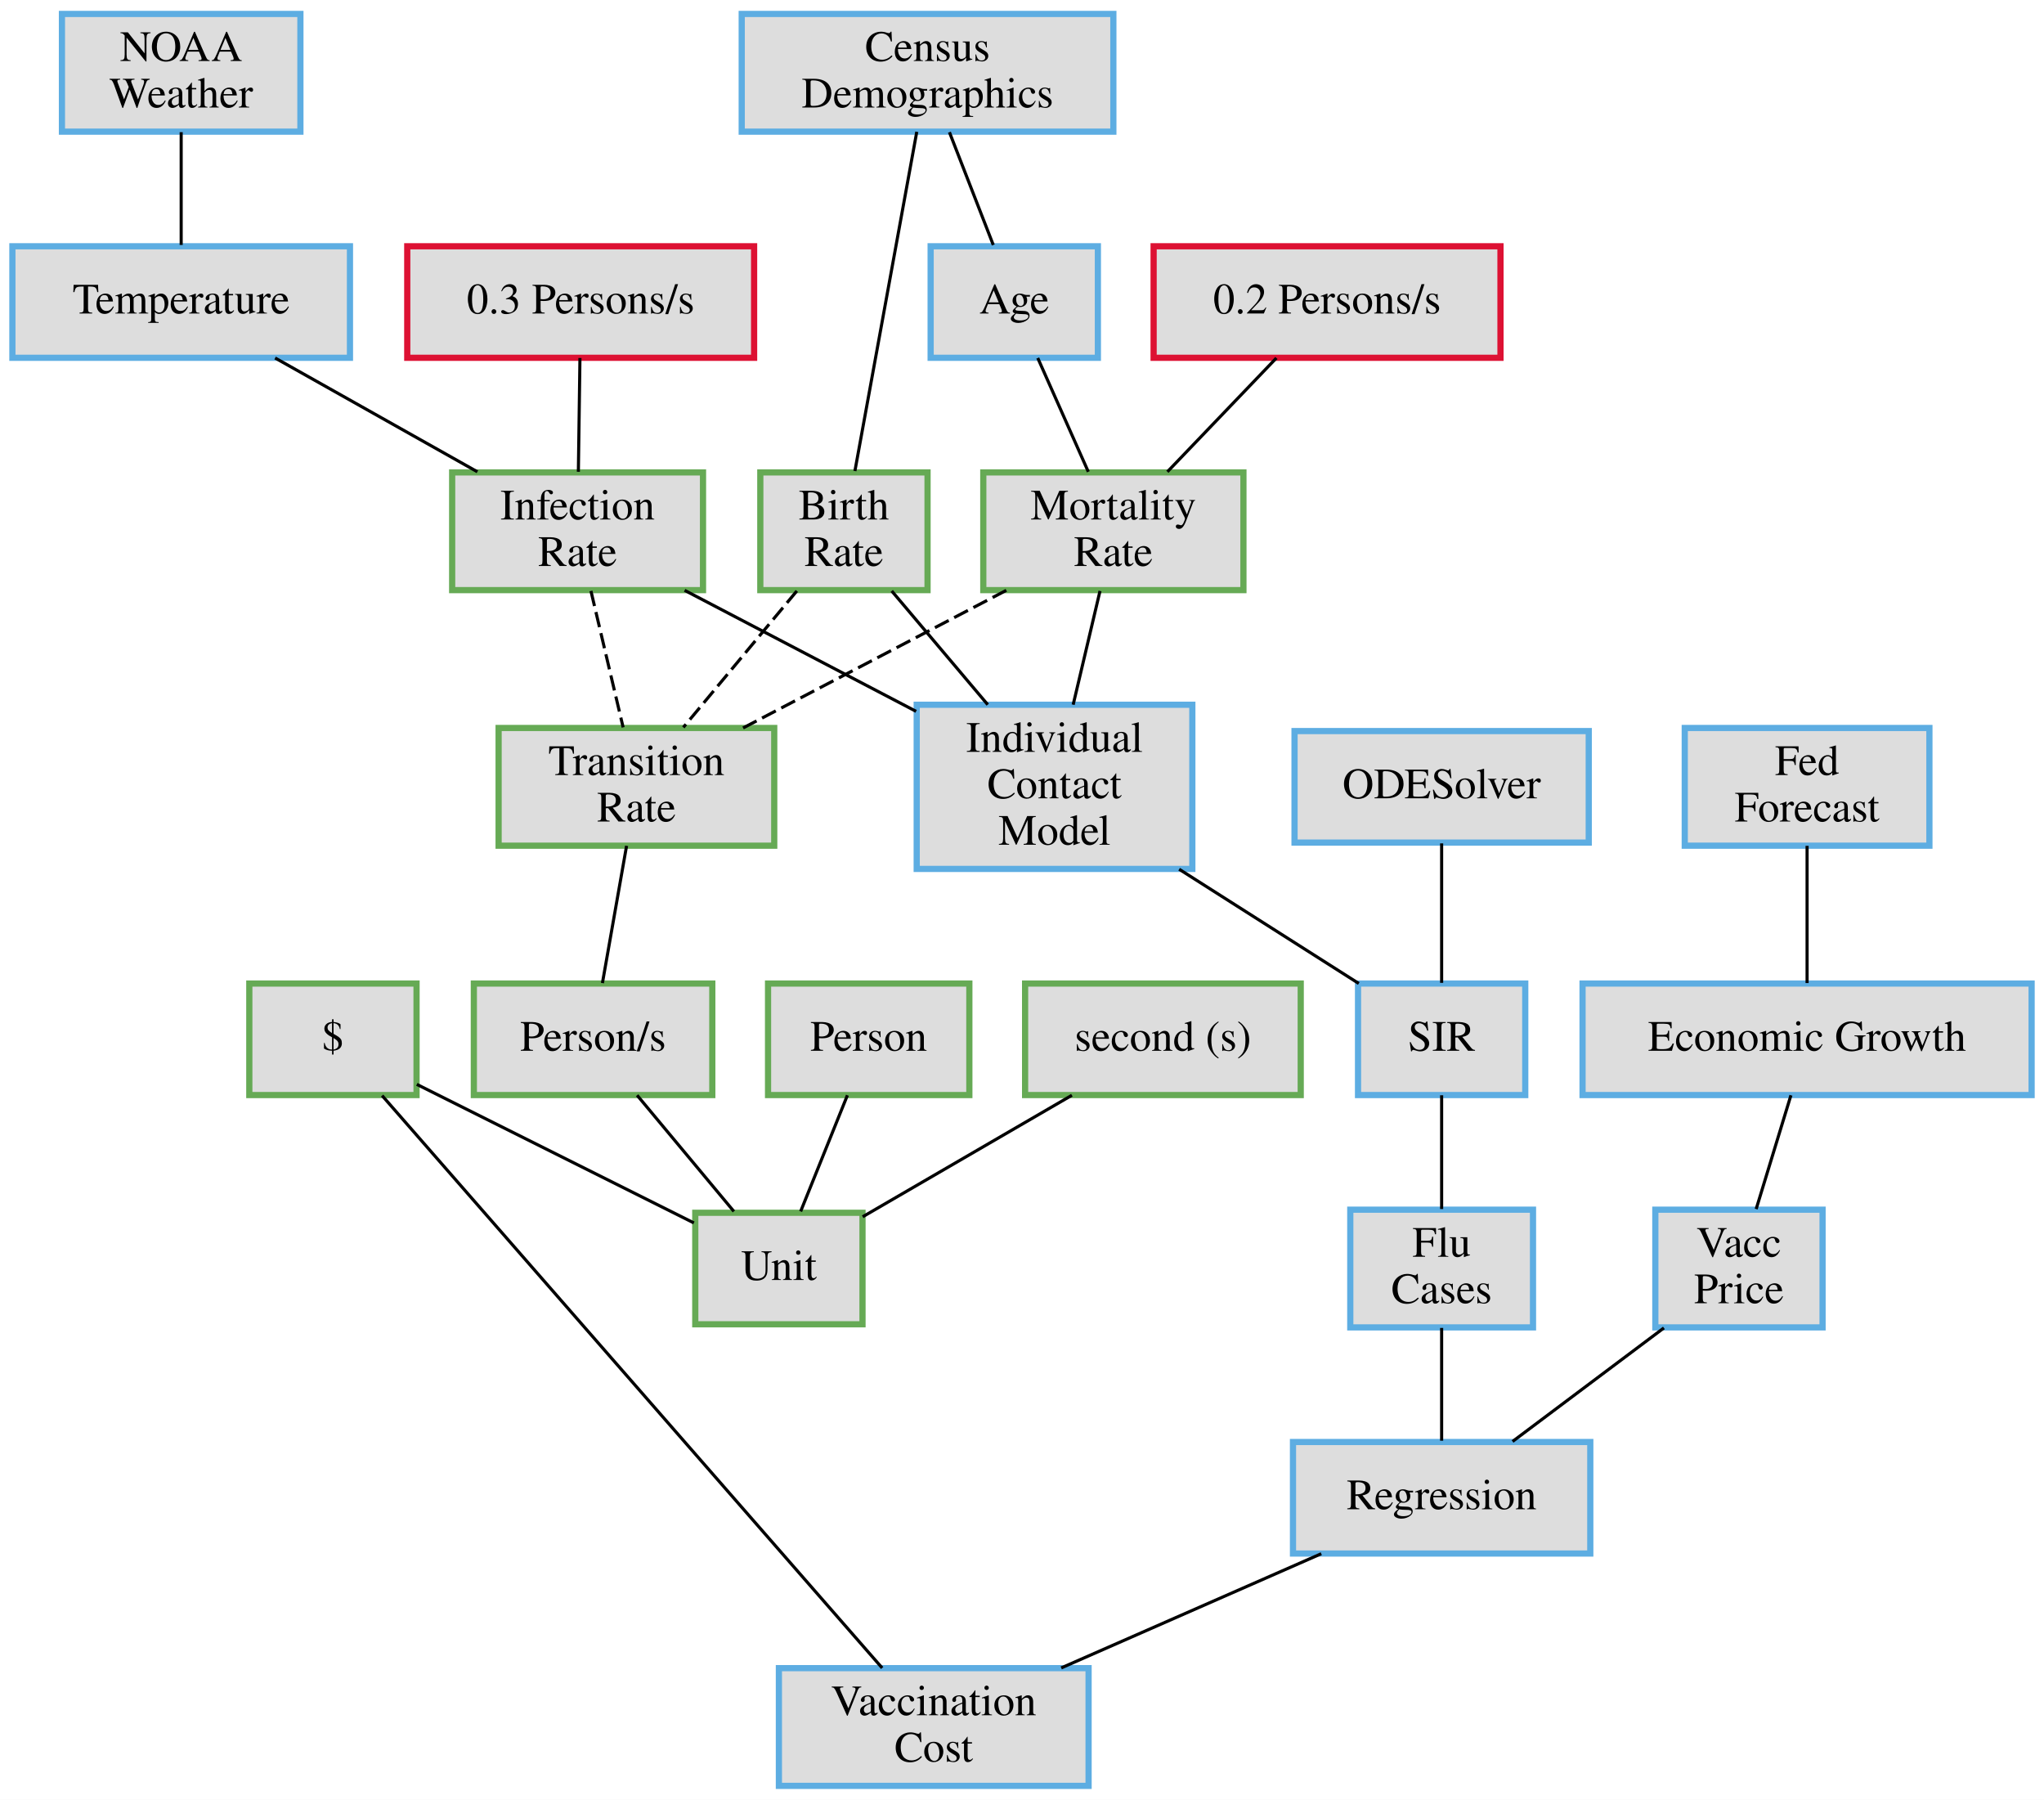
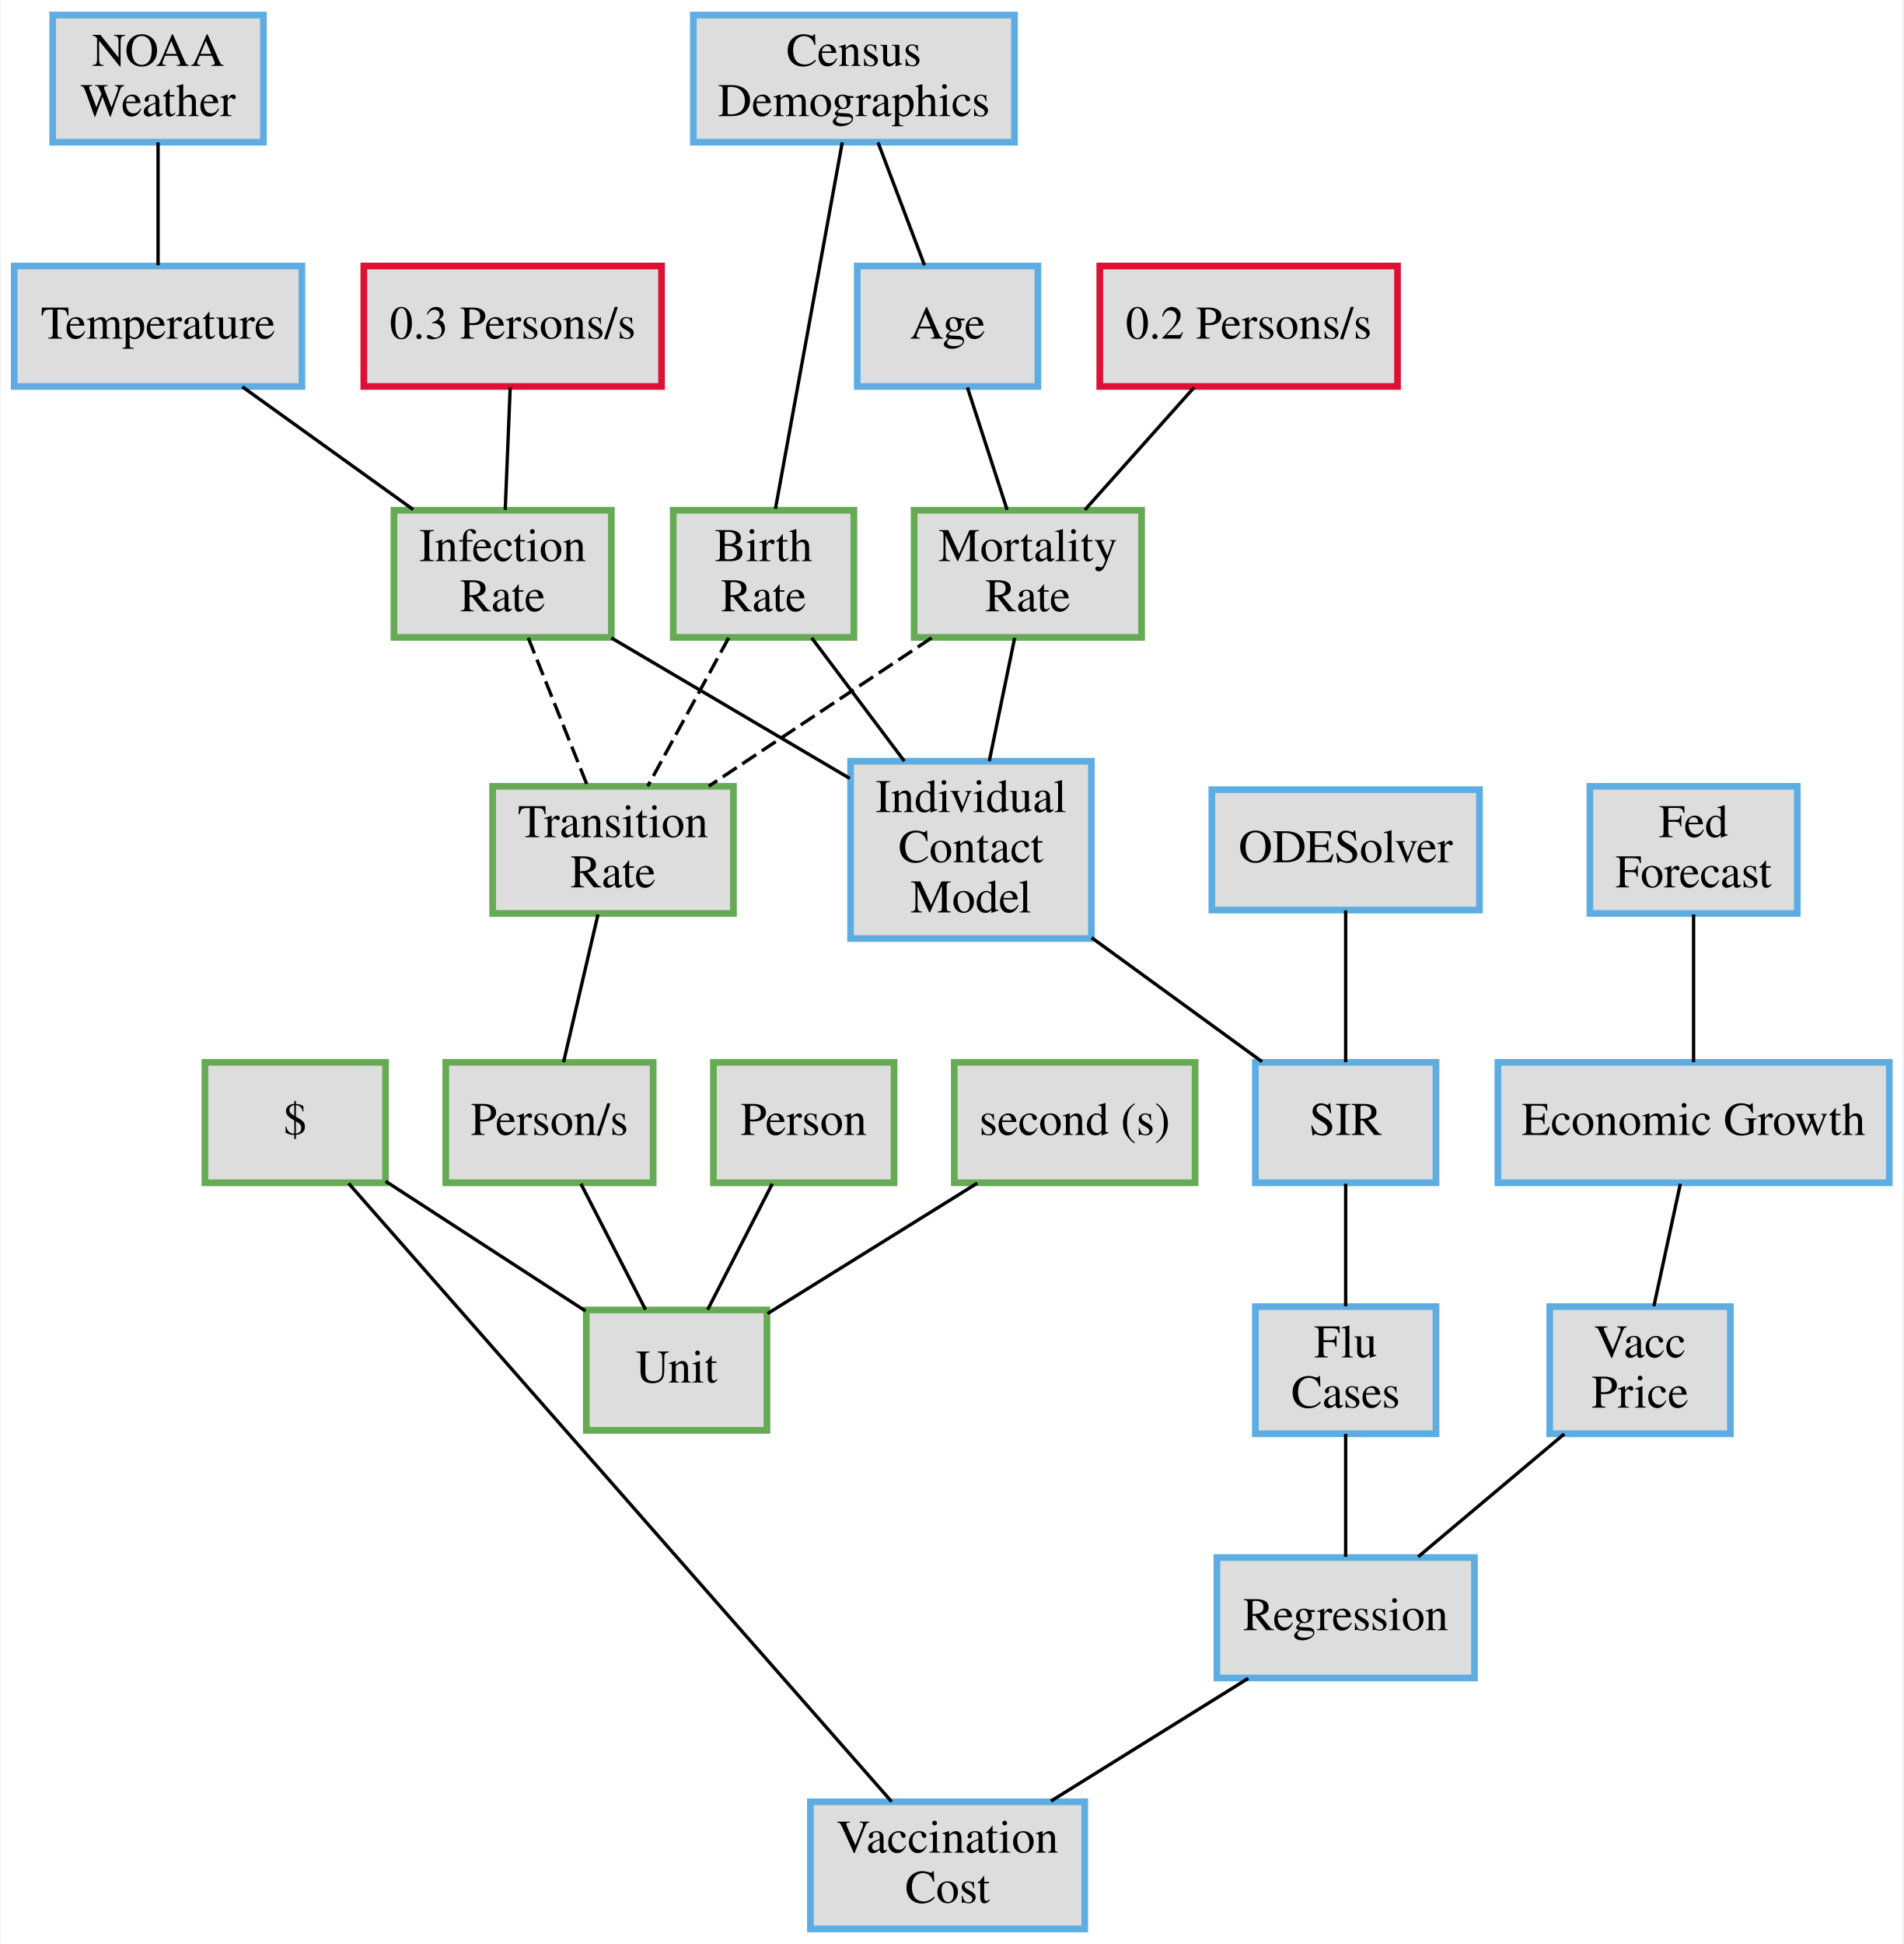
- <svg xmlns="http://www.w3.org/2000/svg" width="660pt" height="581pt" viewBox="0.00 0.00 660.00 581.00">
+ <svg xmlns="http://www.w3.org/2000/svg" width="569pt" height="581pt" viewBox="0.00 0.00 568.50 581.00">
  <g id="graph0" class="graph" transform="scale(1 1) rotate(0) translate(4 577)">
-     <polygon fill="white" stroke="none" points="-4,4 -4,-577 656,-577 656,4 -4,4" />
+     <polygon fill="#ffffff" stroke="transparent" points="-4,4 -4,-577 564.5,-577 564.5,4 -4,4" />
    <g id="node1" class="node">
-       <polygon fill="#dddddd" stroke="#5dade2" stroke-width="2" points="292,-296.5 292,-349.5 381,-349.5 381,-296.5 292,-296.5" />
-       <text text-anchor="middle" x="336.5" y="-334.3" font-family="Times,serif" font-size="14.00">Individual</text>
-       <text text-anchor="middle" x="336.5" y="-319.3" font-family="Times,serif" font-size="14.00">Contact</text>
-       <text text-anchor="middle" x="336.5" y="-304.3" font-family="Times,serif" font-size="14.00">Model</text>
+       <polygon fill="#dddddd" stroke="#5dade2" stroke-width="2" points="250,-296.5 250,-349.5 322,-349.5 322,-296.5 250,-296.5" />
+       <text text-anchor="middle" x="286" y="-334.3" font-family="Times,serif" font-size="14.00" fill="#000000">Individual</text>
+       <text text-anchor="middle" x="286" y="-319.3" font-family="Times,serif" font-size="14.00" fill="#000000">Contact</text>
+       <text text-anchor="middle" x="286" y="-304.3" font-family="Times,serif" font-size="14.00" fill="#000000">Model</text>
    </g>
    <g id="node2" class="node">
-       <polygon fill="#dddddd" stroke="#5dade2" stroke-width="2" points="434.5,-223.5 434.5,-259.5 488.5,-259.5 488.5,-223.5 434.5,-223.5" />
-       <text text-anchor="middle" x="461.5" y="-237.8" font-family="Times,serif" font-size="14.00">SIR</text>
+       <polygon fill="#dddddd" stroke="#5dade2" stroke-width="2" points="371,-223.5 371,-259.5 425,-259.5 425,-223.5 371,-223.5" />
+       <text text-anchor="middle" x="398" y="-237.8" font-family="Times,serif" font-size="14.00" fill="#000000">SIR</text>
    </g>
    <g id="edge1" class="edge">
-       <path fill="none" stroke="black" d="M376.739,-296.408C395.723,-284.334 417.86,-270.255 434.749,-259.514" />
+       <path fill="none" stroke="#000000" d="M322.054,-296.764C338.68,-284.666 358.005,-270.603 373,-259.692" />
    </g>
    <g id="node22" class="node">
-       <polygon fill="#dddddd" stroke="#5dade2" stroke-width="2" points="432,-148.5 432,-186.5 491,-186.5 491,-148.5 432,-148.5" />
-       <text text-anchor="middle" x="461.5" y="-171.3" font-family="Times,serif" font-size="14.00">Flu</text>
-       <text text-anchor="middle" x="461.5" y="-156.3" font-family="Times,serif" font-size="14.00">Cases</text>
+       <polygon fill="#dddddd" stroke="#5dade2" stroke-width="2" points="371,-148.5 371,-186.5 425,-186.5 425,-148.5 371,-148.5" />
+       <text text-anchor="middle" x="398" y="-171.3" font-family="Times,serif" font-size="14.00" fill="#000000">Flu</text>
+       <text text-anchor="middle" x="398" y="-156.3" font-family="Times,serif" font-size="14.00" fill="#000000">Cases</text>
    </g>
    <g id="edge19" class="edge">
-       <path fill="none" stroke="black" d="M461.5,-223.437C461.5,-212.375 461.5,-197.979 461.5,-186.699" />
+       <path fill="none" stroke="#000000" d="M398,-223.208C398,-212.08 398,-197.888 398,-186.614" />
    </g>
    <g id="node3" class="node">
-       <polygon fill="#dddddd" stroke="#66aa55" stroke-width="2" points="142,-386.5 142,-424.5 223,-424.5 223,-386.5 142,-386.5" />
-       <text text-anchor="middle" x="182.5" y="-409.3" font-family="Times,serif" font-size="14.00">Infection</text>
-       <text text-anchor="middle" x="182.5" y="-394.3" font-family="Times,serif" font-size="14.00">Rate</text>
+       <polygon fill="#dddddd" stroke="#66aa55" stroke-width="2" points="113.5,-386.5 113.5,-424.5 178.5,-424.5 178.5,-386.5 113.5,-386.5" />
+       <text text-anchor="middle" x="146" y="-409.3" font-family="Times,serif" font-size="14.00" fill="#000000">Infection</text>
+       <text text-anchor="middle" x="146" y="-394.3" font-family="Times,serif" font-size="14.00" fill="#000000">Rate</text>
    </g>
    <g id="edge2" class="edge">
-       <path fill="none" stroke="black" d="M217.061,-386.434C239.142,-374.892 267.995,-359.809 291.811,-347.36" />
+       <path fill="none" stroke="#000000" d="M178.471,-386.365C199.796,-373.799 227.718,-357.345 249.764,-344.353" />
    </g>
    <g id="node7" class="node">
-       <polygon fill="#dddddd" stroke="#66aa55" stroke-width="2" points="157,-304 157,-342 246,-342 246,-304 157,-304" />
-       <text text-anchor="middle" x="201.5" y="-326.8" font-family="Times,serif" font-size="14.00">Transition</text>
-       <text text-anchor="middle" x="201.5" y="-311.8" font-family="Times,serif" font-size="14.00">Rate</text>
+       <polygon fill="#dddddd" stroke="#66aa55" stroke-width="2" points="143,-304 143,-342 215,-342 215,-304 143,-304" />
+       <text text-anchor="middle" x="179" y="-326.8" font-family="Times,serif" font-size="14.00" fill="#000000">Transition</text>
+       <text text-anchor="middle" x="179" y="-311.8" font-family="Times,serif" font-size="14.00" fill="#000000">Rate</text>
    </g>
    <g id="edge7" class="edge">
-       <path fill="none" stroke="black" stroke-dasharray="5,2" d="M186.811,-386.233C189.921,-373.059 194.1,-355.352 197.206,-342.194" />
+       <path fill="none" stroke="#000000" stroke-dasharray="5,2" d="M153.654,-386.365C158.985,-373.037 166.066,-355.336 171.388,-342.031" />
    </g>
    <g id="node4" class="node">
-       <polygon fill="#dddddd" stroke="#dd1133" stroke-width="2" points="127.5,-461.5 127.5,-497.5 239.5,-497.5 239.5,-461.5 127.5,-461.5" />
-       <text text-anchor="middle" x="183.5" y="-475.8" font-family="Times,serif" font-size="14.00">0.3 Persons/s</text>
+       <polygon fill="#dddddd" stroke="#dd1133" stroke-width="2" points="104.5,-461.5 104.5,-497.5 193.5,-497.5 193.5,-461.5 104.5,-461.5" />
+       <text text-anchor="middle" x="149" y="-475.8" font-family="Times,serif" font-size="14.00" fill="#000000">0.3 Persons/s</text>
    </g>
    <g id="edge3" class="edge">
-       <path fill="none" stroke="black" d="M183.263,-461.437C183.109,-450.375 182.909,-435.979 182.753,-424.699" />
+       <path fill="none" stroke="#000000" d="M148.258,-461.208C147.807,-450.08 147.232,-435.888 146.775,-424.614" />
    </g>
    <g id="node5" class="node">
-       <polygon fill="#dddddd" stroke="#dd1133" stroke-width="2" points="368.5,-461.5 368.5,-497.5 480.5,-497.5 480.5,-461.5 368.5,-461.5" />
-       <text text-anchor="middle" x="424.5" y="-475.8" font-family="Times,serif" font-size="14.00">0.2 Persons/s</text>
+       <polygon fill="#dddddd" stroke="#dd1133" stroke-width="2" points="324.5,-461.5 324.5,-497.5 413.5,-497.5 413.5,-461.5 324.5,-461.5" />
+       <text text-anchor="middle" x="369" y="-475.8" font-family="Times,serif" font-size="14.00" fill="#000000">0.2 Persons/s</text>
    </g>
    <g id="node6" class="node">
-       <polygon fill="#dddddd" stroke="#66aa55" stroke-width="2" points="313.5,-386.5 313.5,-424.5 397.5,-424.5 397.5,-386.5 313.5,-386.5" />
-       <text text-anchor="middle" x="355.5" y="-409.3" font-family="Times,serif" font-size="14.00">Mortality</text>
-       <text text-anchor="middle" x="355.5" y="-394.3" font-family="Times,serif" font-size="14.00">Rate</text>
+       <polygon fill="#dddddd" stroke="#66aa55" stroke-width="2" points="269,-386.5 269,-424.5 337,-424.5 337,-386.5 269,-386.5" />
+       <text text-anchor="middle" x="303" y="-409.3" font-family="Times,serif" font-size="14.00" fill="#000000">Mortality</text>
+       <text text-anchor="middle" x="303" y="-394.3" font-family="Times,serif" font-size="14.00" fill="#000000">Rate</text>
    </g>
    <g id="edge4" class="edge">
-       <path fill="none" stroke="black" d="M408.148,-461.437C397.547,-450.375 383.751,-435.979 372.941,-424.699" />
+       <path fill="none" stroke="#000000" d="M352.685,-461.208C342.76,-450.08 330.103,-435.888 320.048,-424.614" />
    </g>
    <g id="edge5" class="edge">
-       <path fill="none" stroke="black" d="M351.189,-386.233C348.627,-375.378 345.338,-361.446 342.523,-349.517" />
+       <path fill="none" stroke="#000000" d="M299.057,-386.365C296.801,-375.417 293.937,-361.519 291.467,-349.529" />
    </g>
    <g id="edge6" class="edge">
-       <path fill="none" stroke="black" stroke-dasharray="5,2" d="M320.939,-386.434C295.577,-373.177 261.281,-355.249 235.945,-342.005" />
+       <path fill="none" stroke="#000000" stroke-dasharray="5,2" d="M274.24,-386.365C254.208,-373.037 227.602,-355.336 207.604,-342.031" />
    </g>
    <g id="node9" class="node">
-       <polygon fill="#dddddd" stroke="#66aa55" stroke-width="2" points="149,-223.5 149,-259.5 226,-259.5 226,-223.5 149,-223.5" />
-       <text text-anchor="middle" x="187.5" y="-237.8" font-family="Times,serif" font-size="14.00">Person/s</text>
+       <polygon fill="#dddddd" stroke="#66aa55" stroke-width="2" points="129,-223.5 129,-259.5 191,-259.5 191,-223.5 129,-223.5" />
+       <text text-anchor="middle" x="160" y="-237.8" font-family="Times,serif" font-size="14.00" fill="#000000">Person/s</text>
    </g>
    <g id="edge10" class="edge">
-       <path fill="none" stroke="black" d="M198.323,-303.96C195.984,-290.675 192.822,-272.722 190.52,-259.651" />
+       <path fill="none" stroke="#000000" d="M174.497,-303.686C171.381,-290.317 167.261,-272.646 164.21,-259.559" />
    </g>
    <g id="node8" class="node">
-       <polygon fill="#dddddd" stroke="#66aa55" stroke-width="2" points="241.5,-386.5 241.5,-424.5 295.5,-424.5 295.5,-386.5 241.5,-386.5" />
-       <text text-anchor="middle" x="268.5" y="-409.3" font-family="Times,serif" font-size="14.00">Birth</text>
-       <text text-anchor="middle" x="268.5" y="-394.3" font-family="Times,serif" font-size="14.00">Rate</text>
+       <polygon fill="#dddddd" stroke="#66aa55" stroke-width="2" points="197,-386.5 197,-424.5 251,-424.5 251,-386.5 197,-386.5" />
+       <text text-anchor="middle" x="224" y="-409.3" font-family="Times,serif" font-size="14.00" fill="#000000">Birth</text>
+       <text text-anchor="middle" x="224" y="-394.3" font-family="Times,serif" font-size="14.00" fill="#000000">Rate</text>
    </g>
    <g id="edge9" class="edge">
-       <path fill="none" stroke="black" d="M283.93,-386.233C293.1,-375.378 304.868,-361.446 314.945,-349.517" />
+       <path fill="none" stroke="#000000" d="M238.38,-386.365C246.607,-375.417 257.053,-361.519 266.063,-349.529" />
    </g>
    <g id="edge8" class="edge">
-       <path fill="none" stroke="black" stroke-dasharray="5,2" d="M253.297,-386.233C242.332,-373.059 227.594,-355.352 216.643,-342.194" />
+       <path fill="none" stroke="#000000" stroke-dasharray="5,2" d="M213.563,-386.365C206.293,-373.037 196.638,-355.336 189.38,-342.031" />
    </g>
    <g id="node11" class="node">
-       <polygon fill="#dddddd" stroke="#66aa55" stroke-width="2" points="220.5,-149.5 220.5,-185.5 274.5,-185.5 274.5,-149.5 220.5,-149.5" />
-       <text text-anchor="middle" x="247.5" y="-163.8" font-family="Times,serif" font-size="14.00">Unit</text>
+       <polygon fill="#dddddd" stroke="#66aa55" stroke-width="2" points="171,-149.5 171,-185.5 225,-185.5 225,-149.5 171,-149.5" />
+       <text text-anchor="middle" x="198" y="-163.8" font-family="Times,serif" font-size="14.00" fill="#000000">Unit</text>
    </g>
    <g id="edge12" class="edge">
-       <path fill="none" stroke="black" d="M201.719,-223.437C211.145,-212.126 223.476,-197.328 232.966,-185.941" />
+       <path fill="none" stroke="#000000" d="M169.393,-223.208C175.283,-211.738 182.845,-197.012 188.715,-185.582" />
    </g>
    <g id="node10" class="node">
-       <polygon fill="#dddddd" stroke="#66aa55" stroke-width="2" points="244,-223.5 244,-259.5 309,-259.5 309,-223.5 244,-223.5" />
-       <text text-anchor="middle" x="276.5" y="-237.8" font-family="Times,serif" font-size="14.00">Person</text>
+       <polygon fill="#dddddd" stroke="#66aa55" stroke-width="2" points="209,-223.5 209,-259.5 263,-259.5 263,-223.5 209,-223.5" />
+       <text text-anchor="middle" x="236" y="-237.8" font-family="Times,serif" font-size="14.00" fill="#000000">Person</text>
    </g>
    <g id="edge11" class="edge">
-       <path fill="none" stroke="black" d="M269.627,-223.437C265.072,-212.126 259.111,-197.328 254.525,-185.941" />
+       <path fill="none" stroke="#000000" d="M226.607,-223.208C220.717,-211.738 213.155,-197.012 207.285,-185.582" />
    </g>
    <g id="node12" class="node">
-       <polygon fill="#dddddd" stroke="#66aa55" stroke-width="2" points="327,-223.5 327,-259.5 416,-259.5 416,-223.5 327,-223.5" />
-       <text text-anchor="middle" x="371.5" y="-237.8" font-family="Times,serif" font-size="14.00">second (s)</text>
+       <polygon fill="#dddddd" stroke="#66aa55" stroke-width="2" points="281,-223.5 281,-259.5 353,-259.5 353,-223.5 281,-223.5" />
+       <text text-anchor="middle" x="317" y="-237.8" font-family="Times,serif" font-size="14.00" fill="#000000">second (s)</text>
    </g>
    <g id="edge13" class="edge">
-       <path fill="none" stroke="black" d="M342.114,-223.437C321.631,-211.544 294.509,-195.796 274.557,-184.21" />
+       <path fill="none" stroke="#000000" d="M287.889,-223.398C268.761,-211.502 243.904,-196.045 225.179,-184.401" />
    </g>
    <g id="node13" class="node">
-       <polygon fill="#dddddd" stroke="#66aa55" stroke-width="2" points="76.5,-223.5 76.5,-259.5 130.5,-259.5 130.5,-223.5 76.5,-223.5" />
-       <text text-anchor="middle" x="103.5" y="-237.8" font-family="Times,serif" font-size="14.00">$</text>
+       <polygon fill="#dddddd" stroke="#66aa55" stroke-width="2" points="57,-223.5 57,-259.5 111,-259.5 111,-223.5 57,-223.5" />
+       <text text-anchor="middle" x="84" y="-237.8" font-family="Times,serif" font-size="14.00" fill="#000000">$</text>
    </g>
    <g id="edge14" class="edge">
-       <path fill="none" stroke="black" d="M130.585,-226.957C156.167,-214.166 194.345,-195.078 220.047,-182.227" />
+       <path fill="none" stroke="#000000" d="M111.016,-223.963C129.057,-212.252 152.7,-196.905 170.782,-185.167" />
    </g>
    <g id="node15" class="node">
-       <polygon fill="#dddddd" stroke="#5dade2" stroke-width="2" points="247.5,-0.5 247.5,-38.5 347.5,-38.5 347.5,-0.5 247.5,-0.5" />
-       <text text-anchor="middle" x="297.5" y="-23.3" font-family="Times,serif" font-size="14.00">Vaccination</text>
-       <text text-anchor="middle" x="297.5" y="-8.3" font-family="Times,serif" font-size="14.00">Cost</text>
+       <polygon fill="#dddddd" stroke="#5dade2" stroke-width="2" points="238,-.5 238,-38.5 320,-38.5 320,-.5 238,-.5" />
+       <text text-anchor="middle" x="279" y="-23.3" font-family="Times,serif" font-size="14.00" fill="#000000">Vaccination</text>
+       <text text-anchor="middle" x="279" y="-8.3" font-family="Times,serif" font-size="14.00" fill="#000000">Cost</text>
    </g>
    <g id="edge27" class="edge">
-       <path fill="none" stroke="black" d="M119.376,-223.333C155.573,-181.911 243.931,-80.801 280.855,-38.548" />
+       <path fill="none" stroke="#000000" d="M99.958,-223.333C136.342,-181.911 225.155,-80.801 262.269,-38.548" />
    </g>
    <g id="node14" class="node">
-       <polygon fill="#dddddd" stroke="#5dade2" stroke-width="2" points="16,-534.5 16,-572.5 93,-572.5 93,-534.5 16,-534.5" />
-       <text text-anchor="middle" x="54.5" y="-557.3" font-family="Times,serif" font-size="14.00">NOAA</text>
-       <text text-anchor="middle" x="54.5" y="-542.3" font-family="Times,serif" font-size="14.00">Weather</text>
+       <polygon fill="#dddddd" stroke="#5dade2" stroke-width="2" points="11.5,-534.5 11.5,-572.5 74.5,-572.5 74.5,-534.5 11.5,-534.5" />
+       <text text-anchor="middle" x="43" y="-557.3" font-family="Times,serif" font-size="14.00" fill="#000000">NOAA</text>
+       <text text-anchor="middle" x="43" y="-542.3" font-family="Times,serif" font-size="14.00" fill="#000000">Weather</text>
    </g>
    <g id="node19" class="node">
-       <polygon fill="#dddddd" stroke="#5dade2" stroke-width="2" points="0,-461.5 0,-497.5 109,-497.5 109,-461.5 0,-461.5" />
-       <text text-anchor="middle" x="54.5" y="-475.8" font-family="Times,serif" font-size="14.00">Temperature</text>
+       <polygon fill="#dddddd" stroke="#5dade2" stroke-width="2" points="0,-461.5 0,-497.5 86,-497.5 86,-461.5 0,-461.5" />
+       <text text-anchor="middle" x="43" y="-475.8" font-family="Times,serif" font-size="14.00" fill="#000000">Temperature</text>
    </g>
    <g id="edge22" class="edge">
-       <path fill="none" stroke="black" d="M54.5,-534.331C54.5,-523.167 54.5,-508.941 54.5,-497.918" />
+       <path fill="none" stroke="#000000" d="M43,-534.443C43,-523.138 43,-508.883 43,-497.727" />
    </g>
    <g id="node16" class="node">
-       <polygon fill="#dddddd" stroke="#5dade2" stroke-width="2" points="540,-304 540,-342 619,-342 619,-304 540,-304" />
-       <text text-anchor="middle" x="579.5" y="-326.8" font-family="Times,serif" font-size="14.00">Fed</text>
-       <text text-anchor="middle" x="579.5" y="-311.8" font-family="Times,serif" font-size="14.00">Forecast</text>
+       <polygon fill="#dddddd" stroke="#5dade2" stroke-width="2" points="471,-304 471,-342 533,-342 533,-304 471,-304" />
+       <text text-anchor="middle" x="502" y="-326.8" font-family="Times,serif" font-size="14.00" fill="#000000">Fed</text>
+       <text text-anchor="middle" x="502" y="-311.8" font-family="Times,serif" font-size="14.00" fill="#000000">Forecast</text>
    </g>
    <g id="node21" class="node">
-       <polygon fill="#dddddd" stroke="#5dade2" stroke-width="2" points="507,-223.5 507,-259.5 652,-259.5 652,-223.5 507,-223.5" />
-       <text text-anchor="middle" x="579.5" y="-237.8" font-family="Times,serif" font-size="14.00">Economic Growth</text>
+       <polygon fill="#dddddd" stroke="#5dade2" stroke-width="2" points="443.5,-223.5 443.5,-259.5 560.5,-259.5 560.5,-223.5 443.5,-223.5" />
+       <text text-anchor="middle" x="502" y="-237.8" font-family="Times,serif" font-size="14.00" fill="#000000">Economic Growth</text>
    </g>
    <g id="edge24" class="edge">
-       <path fill="none" stroke="black" d="M579.5,-303.96C579.5,-290.675 579.5,-272.722 579.5,-259.651" />
+       <path fill="none" stroke="#000000" d="M502,-303.686C502,-290.317 502,-272.646 502,-259.559" />
    </g>
    <g id="node17" class="node">
-       <polygon fill="#dddddd" stroke="#5dade2" stroke-width="2" points="235.5,-534.5 235.5,-572.5 355.5,-572.5 355.5,-534.5 235.5,-534.5" />
-       <text text-anchor="middle" x="295.5" y="-557.3" font-family="Times,serif" font-size="14.00">Census</text>
-       <text text-anchor="middle" x="295.5" y="-542.3" font-family="Times,serif" font-size="14.00">Demographics</text>
+       <polygon fill="#dddddd" stroke="#5dade2" stroke-width="2" points="203,-534.5 203,-572.5 299,-572.5 299,-534.5 203,-534.5" />
+       <text text-anchor="middle" x="251" y="-557.3" font-family="Times,serif" font-size="14.00" fill="#000000">Census</text>
+       <text text-anchor="middle" x="251" y="-542.3" font-family="Times,serif" font-size="14.00" fill="#000000">Demographics</text>
    </g>
    <g id="edge17" class="edge">
-       <path fill="none" stroke="black" d="M292.025,-534.455C286.87,-506.193 277.244,-453.431 272.047,-424.942" />
+       <path fill="none" stroke="#000000" d="M247.525,-534.455C242.37,-506.193 232.744,-453.431 227.547,-424.942" />
    </g>
    <g id="node20" class="node">
-       <polygon fill="#dddddd" stroke="#5dade2" stroke-width="2" points="296.5,-461.5 296.5,-497.5 350.5,-497.5 350.5,-461.5 296.5,-461.5" />
-       <text text-anchor="middle" x="323.5" y="-475.8" font-family="Times,serif" font-size="14.00">Age</text>
+       <polygon fill="#dddddd" stroke="#5dade2" stroke-width="2" points="252,-461.5 252,-497.5 306,-497.5 306,-461.5 252,-461.5" />
+       <text text-anchor="middle" x="279" y="-475.8" font-family="Times,serif" font-size="14.00" fill="#000000">Age</text>
    </g>
    <g id="edge23" class="edge">
-       <path fill="none" stroke="black" d="M302.566,-534.331C306.907,-523.167 312.44,-508.941 316.726,-497.918" />
+       <path fill="none" stroke="#000000" d="M258.211,-534.443C262.488,-523.138 267.882,-508.883 272.103,-497.727" />
    </g>
    <g id="node18" class="node">
-       <polygon fill="#dddddd" stroke="#5dade2" stroke-width="2" points="414,-305 414,-341 509,-341 509,-305 414,-305" />
-       <text text-anchor="middle" x="461.5" y="-319.3" font-family="Times,serif" font-size="14.00">ODESolver</text>
+       <polygon fill="#dddddd" stroke="#5dade2" stroke-width="2" points="358,-305 358,-341 438,-341 438,-305 358,-305" />
+       <text text-anchor="middle" x="398" y="-319.3" font-family="Times,serif" font-size="14.00" fill="#000000">ODESolver</text>
    </g>
    <g id="edge25" class="edge">
-       <path fill="none" stroke="black" d="M461.5,-304.75C461.5,-291.415 461.5,-273.043 461.5,-259.717" />
+       <path fill="none" stroke="#000000" d="M398,-304.913C398,-291.407 398,-273.031 398,-259.537" />
    </g>
    <g id="edge15" class="edge">
-       <path fill="none" stroke="black" d="M84.834,-461.437C104.499,-450.375 130.092,-435.979 150.146,-424.699" />
+       <path fill="none" stroke="#000000" d="M68.197,-461.398C83.681,-450.273 103.503,-436.032 119.263,-424.709" />
    </g>
    <g id="edge16" class="edge">
-       <path fill="none" stroke="black" d="M331.084,-461.437C336,-450.375 342.398,-435.979 347.411,-424.699" />
+       <path fill="none" stroke="#000000" d="M284.933,-461.208C288.542,-450.08 293.144,-435.888 296.801,-424.614" />
    </g>
    <g id="node23" class="node">
-       <polygon fill="#dddddd" stroke="#5dade2" stroke-width="2" points="530.5,-148.5 530.5,-186.5 584.5,-186.5 584.5,-148.5 530.5,-148.5" />
-       <text text-anchor="middle" x="557.5" y="-171.3" font-family="Times,serif" font-size="14.00">Vacc</text>
-       <text text-anchor="middle" x="557.5" y="-156.3" font-family="Times,serif" font-size="14.00">Price</text>
+       <polygon fill="#dddddd" stroke="#5dade2" stroke-width="2" points="459,-148.5 459,-186.5 513,-186.5 513,-148.5 459,-148.5" />
+       <text text-anchor="middle" x="486" y="-171.3" font-family="Times,serif" font-size="14.00" fill="#000000">Vacc</text>
+       <text text-anchor="middle" x="486" y="-156.3" font-family="Times,serif" font-size="14.00" fill="#000000">Price</text>
    </g>
    <g id="edge18" class="edge">
-       <path fill="none" stroke="black" d="M574.286,-223.437C570.906,-212.375 566.508,-197.979 563.061,-186.699" />
+       <path fill="none" stroke="#000000" d="M498.045,-223.208C495.639,-212.08 492.57,-197.888 490.133,-186.614" />
    </g>
    <g id="node24" class="node">
-       <polygon fill="#dddddd" stroke="#5dade2" stroke-width="2" points="413.5,-75.5 413.5,-111.5 509.5,-111.5 509.5,-75.5 413.5,-75.5" />
-       <text text-anchor="middle" x="461.5" y="-89.8" font-family="Times,serif" font-size="14.00">Regression</text>
+       <polygon fill="#dddddd" stroke="#5dade2" stroke-width="2" points="359.5,-75.5 359.5,-111.5 436.5,-111.5 436.5,-75.5 359.5,-75.5" />
+       <text text-anchor="middle" x="398" y="-89.8" font-family="Times,serif" font-size="14.00" fill="#000000">Regression</text>
    </g>
    <g id="edge21" class="edge">
-       <path fill="none" stroke="black" d="M461.5,-148.331C461.5,-137.167 461.5,-122.941 461.5,-111.918" />
+       <path fill="none" stroke="#000000" d="M398,-148.443C398,-137.138 398,-122.883 398,-111.727" />
    </g>
    <g id="edge20" class="edge">
-       <path fill="none" stroke="black" d="M533.275,-148.331C518.278,-137.083 499.138,-122.729 484.395,-111.671" />
+       <path fill="none" stroke="#000000" d="M463.338,-148.443C449.894,-137.138 432.942,-122.883 419.675,-111.727" />
    </g>
    <g id="edge26" class="edge">
-       <path fill="none" stroke="black" d="M422.634,-75.437C397.344,-64.334 364.401,-49.871 338.664,-38.572" />
+       <path fill="none" stroke="#000000" d="M368.889,-75.398C350.999,-64.273 328.099,-50.032 309.89,-38.709" />
    </g>
  </g>
</svg>
